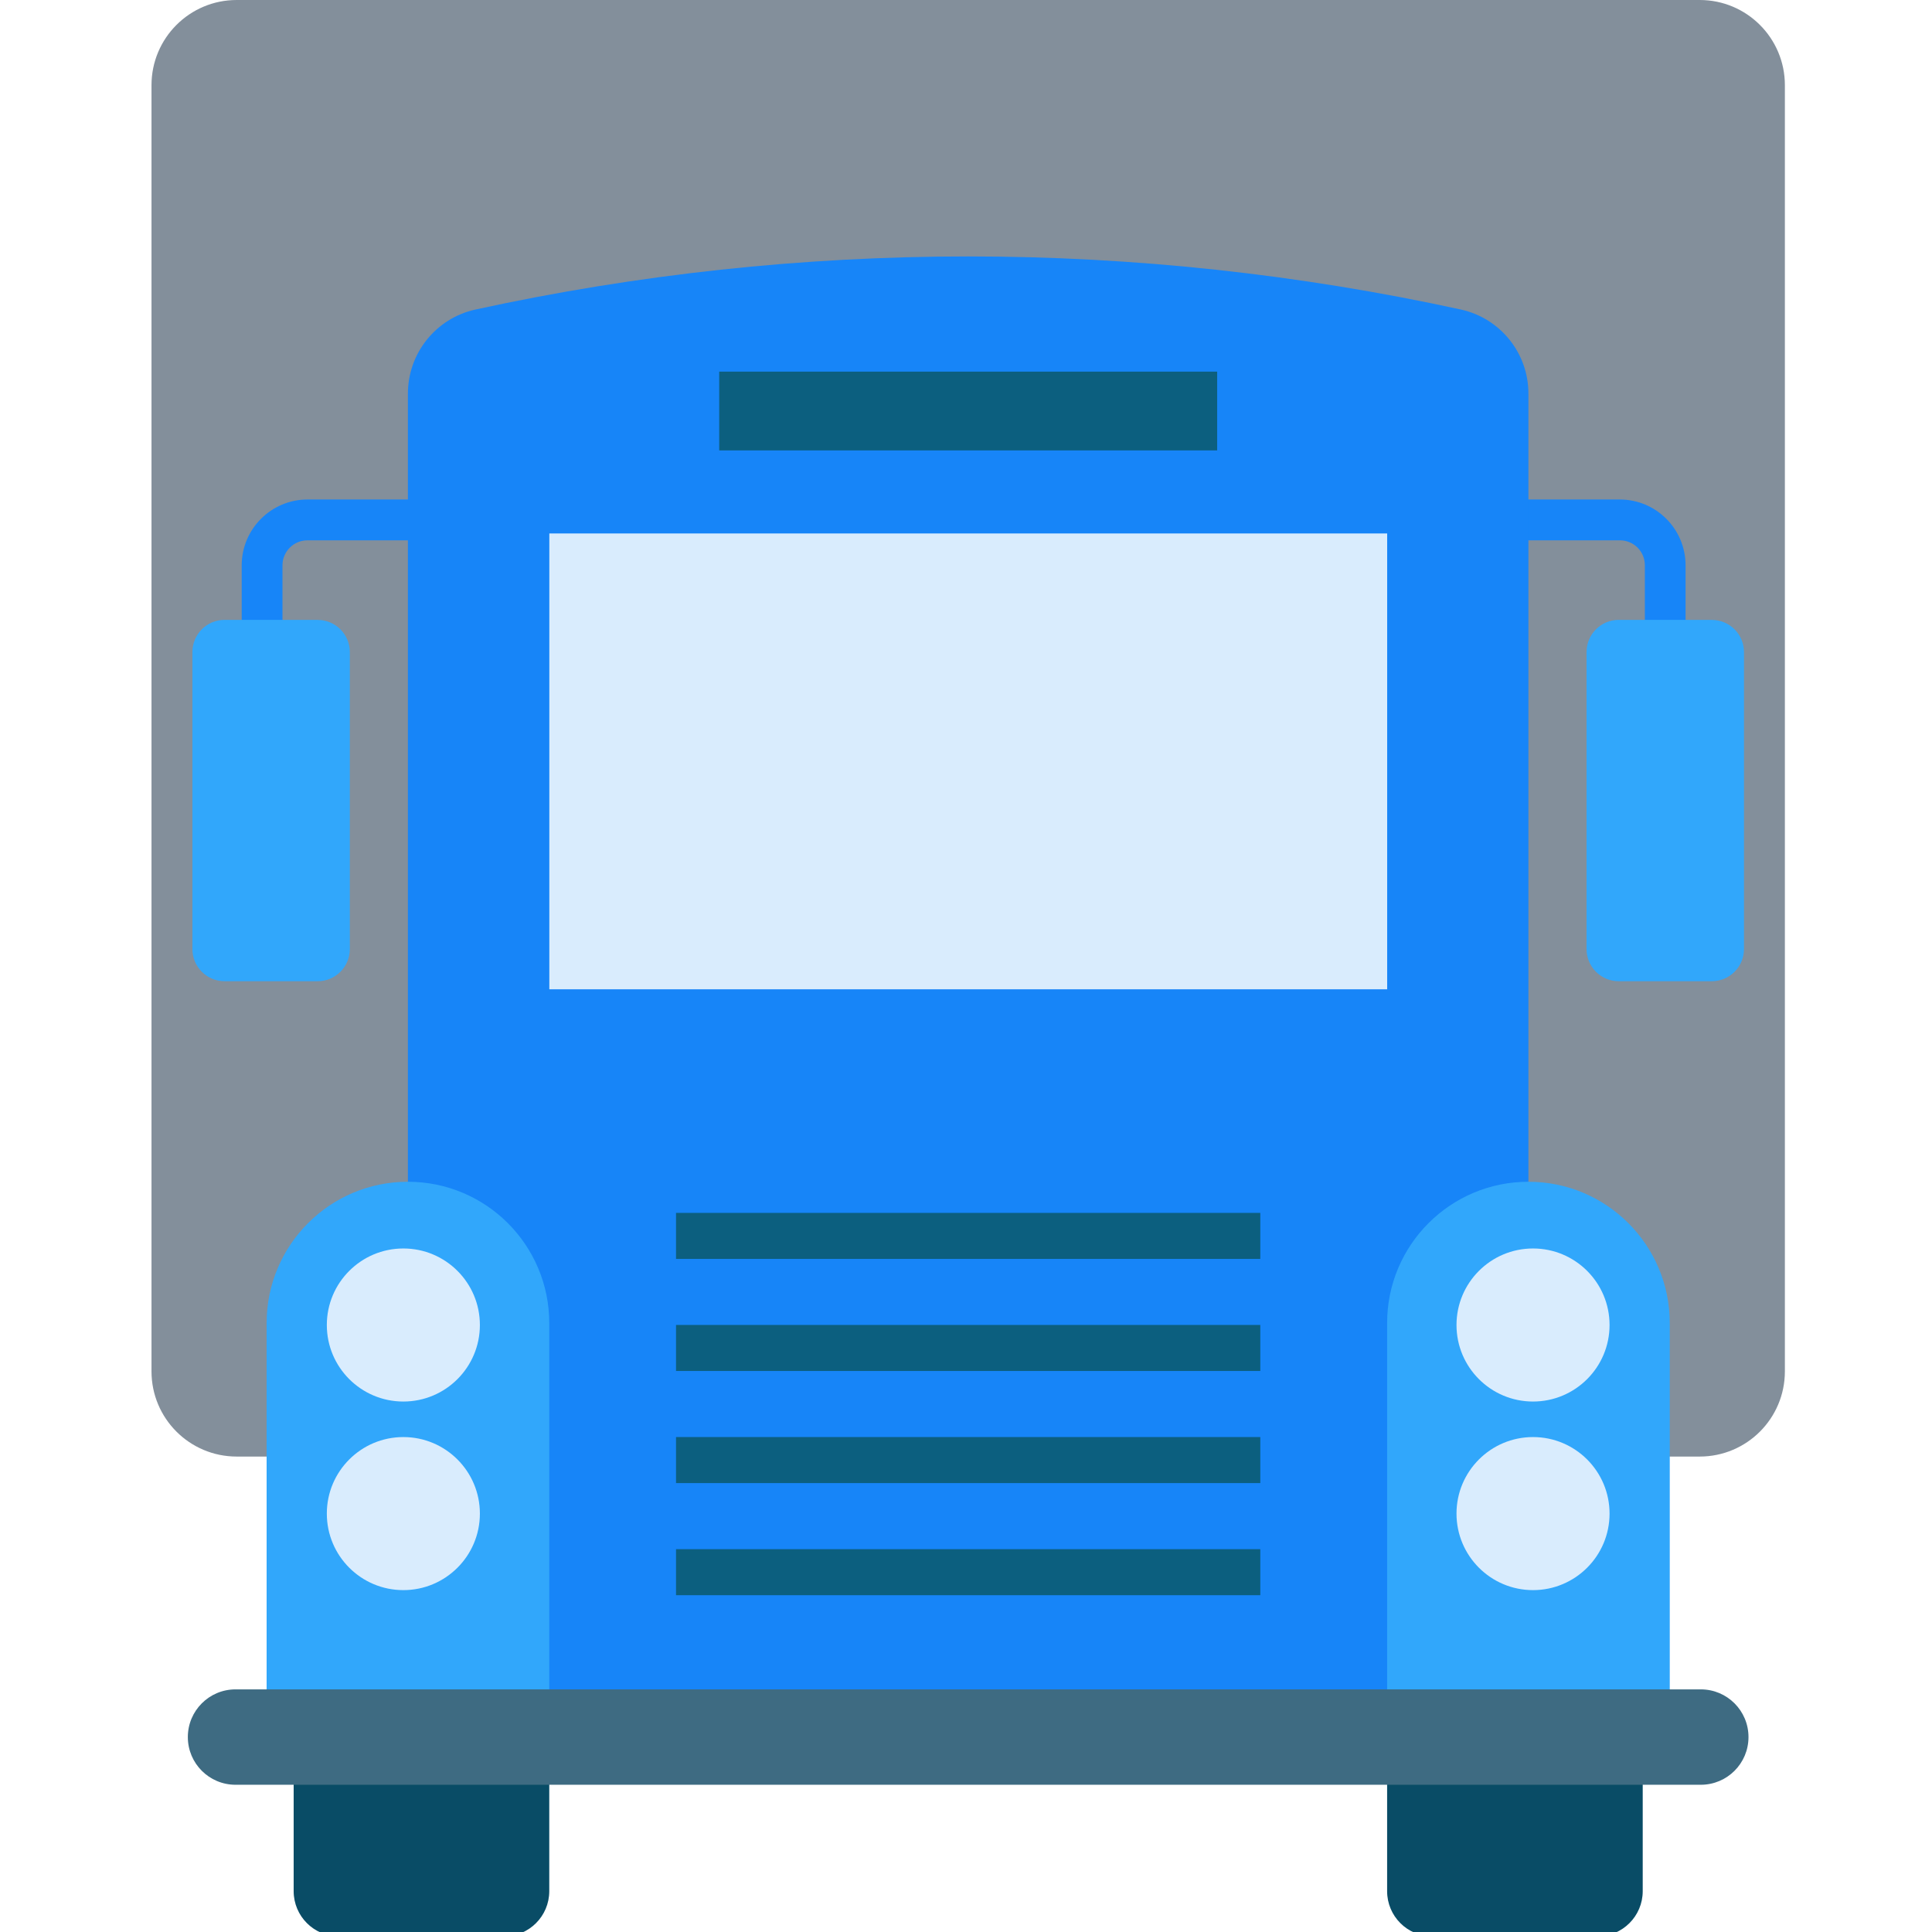
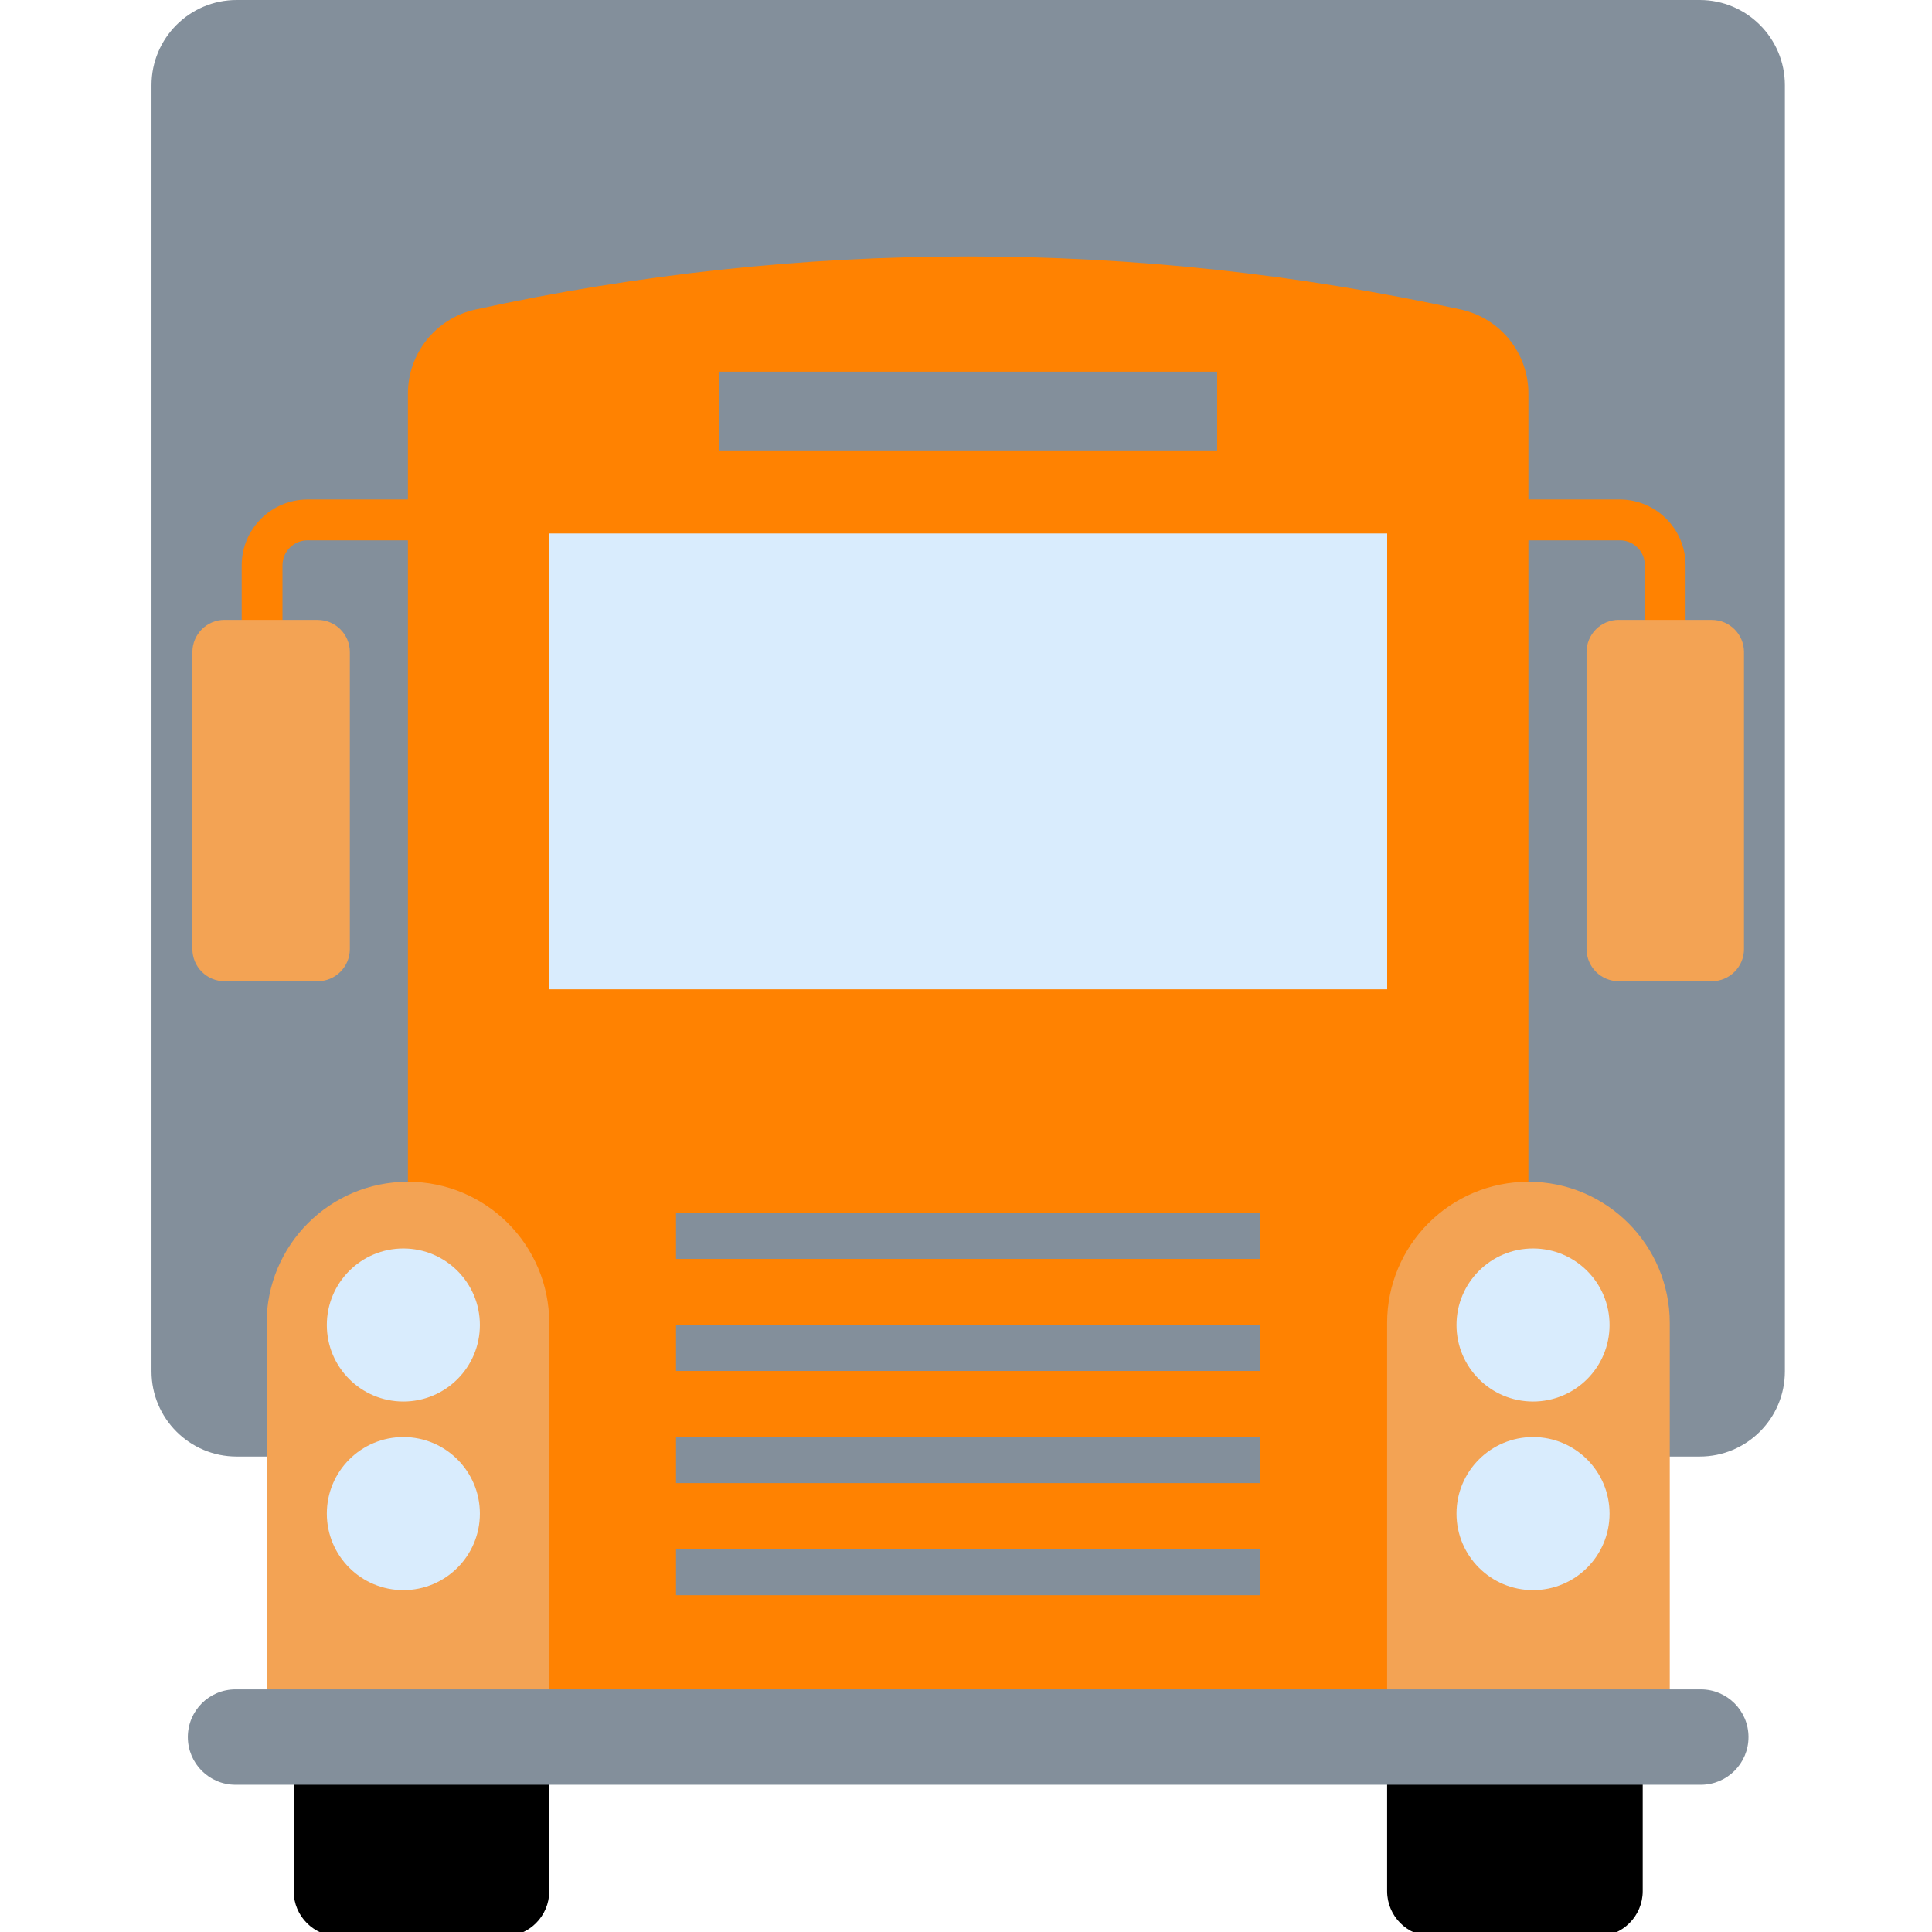
<svg xmlns="http://www.w3.org/2000/svg" viewBox="0 0 335 335" id="vector">
  <path id="path" d="M 41.04 0 L 294.72 0 C 302.88 0 309.49 6.61 309.49 14.77 L 309.49 237.79 C 309.49 245.95 302.88 252.56 294.72 252.56 L 41.04 252.56 C 32.88 252.56 26.27 245.95 26.27 237.79 L 26.27 14.77 C 26.27 6.61 32.88 0 41.04 0 Z" fill="#838f9b" />
-   <path id="path_1" d="M 48.98 133.52 L 41.91 133.52 L 41.91 97.99 C 41.93 91.71 47.03 86.62 53.31 86.61 L 280.89 86.61 C 287.17 86.63 292.25 91.71 292.27 97.99 L 292.27 130.11 L 285.21 130.11 L 285.21 97.99 C 285.2 95.61 283.27 93.69 280.89 93.69 L 53.31 93.69 C 50.92 93.69 48.99 95.63 48.98 98.01 Z" fill="#1785f8" />
-   <path id="path_2" d="M 280.68 107.49 L 296.82 107.49 C 299.9 107.49 302.4 109.99 302.4 113.07 L 302.4 164.56 C 302.4 167.64 299.9 170.14 296.82 170.14 L 280.68 170.14 C 277.6 170.14 275.1 167.64 275.1 164.56 L 275.1 113.07 C 275.1 109.98 277.6 107.48 280.68 107.48 Z" fill="#31a7fb" />
-   <path id="path_3" d="M 38.94 107.49 L 55.08 107.49 C 58.16 107.49 60.66 109.99 60.66 113.07 L 60.66 164.56 C 60.66 167.64 58.16 170.14 55.08 170.14 L 38.94 170.14 C 35.86 170.14 33.36 167.64 33.36 164.56 L 33.36 113.07 C 33.36 109.98 35.86 107.48 38.94 107.48 Z" fill="#31a7fb" />
-   <path id="path_4" d="M 248.36 250.88 L 277 250.88 C 281.33 250.88 284.84 254.39 284.84 258.72 L 284.84 327.92 C 284.84 332.25 281.32 335.76 277 335.76 L 248.36 335.76 C 244.03 335.76 240.52 332.25 240.52 327.92 L 240.52 258.72 C 240.52 254.39 244.03 250.88 248.36 250.88 Z" fill="#094c66" />
-   <path id="path_5" d="M 58.76 250.88 L 87.4 250.88 C 91.73 250.88 95.24 254.39 95.24 258.72 L 95.24 327.92 C 95.24 332.25 91.73 335.76 87.4 335.76 L 58.76 335.76 C 54.43 335.76 50.92 332.25 50.92 327.92 L 50.92 258.73 C 50.92 254.4 54.43 250.89 58.76 250.89 Z" fill="#094c66" />
-   <path id="path_6" d="M 253.4 53.69 C 197.05 41.39 138.71 41.39 82.36 53.69 C 75.54 55.23 70.71 61.3 70.73 68.29 L 70.73 303.13 L 265.02 303.13 L 265.02 68.29 C 265.05 61.3 260.21 55.23 253.39 53.69 Z" fill="#1785f8" />
-   <path id="path_7" d="M 265.03 204.91 C 251.49 204.91 240.52 215.88 240.52 229.42 L 240.52 303.12 L 289.53 303.12 L 289.53 229.42 C 289.53 215.89 278.56 204.91 265.03 204.91 Z" fill="#31a7fb" />
-   <path id="path_8" d="M 70.73 204.91 C 57.2 204.91 46.23 215.89 46.23 229.42 L 46.23 303.12 L 95.24 303.12 L 95.24 229.42 C 95.24 215.89 84.27 204.91 70.73 204.91 Z" fill="#31a7fb" />
-   <path id="path_9" d="M 117.22 210.31 L 218.53 210.31 L 218.53 218.29 L 117.22 218.29 Z" fill="#0c5f7f" />
-   <path id="path_10" d="M 117.22 229.74 L 218.53 229.74 L 218.53 237.72 L 117.22 237.72 Z" fill="#0c5f7f" />
-   <path id="path_11" d="M 117.22 249.18 L 218.53 249.18 L 218.53 257.16 L 117.22 257.16 Z" fill="#0c5f7f" />
-   <path id="path_12" d="M 117.22 268.62 L 218.53 268.62 L 218.53 276.6 L 117.22 276.6 Z" fill="#0c5f7f" />
-   <path id="path_13" d="M 294.91 292.93 L 40.84 292.93 C 36.27 292.93 32.57 296.63 32.57 301.2 C 32.57 305.77 36.27 309.47 40.84 309.47 L 294.91 309.47 C 299.48 309.47 303.18 305.77 303.18 301.2 C 303.18 296.63 299.48 292.93 294.91 292.93 Z" fill="#3e6b82" />
+   <path id="path_1" d="M 48.98 133.52 L 41.91 133.52 L 41.91 97.99 C 41.93 91.71 47.03 86.62 53.31 86.61 L 280.89 86.61 C 287.17 86.63 292.25 91.71 292.27 97.99 L 292.27 130.11 L 285.21 130.11 L 285.21 97.99 C 285.2 95.61 283.27 93.69 280.89 93.69 L 53.31 93.69 C 50.92 93.69 48.99 95.63 48.98 98.01 Z" fill="#ff8201" />
+   <path id="path_2" d="M 280.68 107.49 L 296.82 107.49 C 299.9 107.49 302.4 109.99 302.4 113.07 L 302.4 164.56 C 302.4 167.64 299.9 170.14 296.82 170.14 L 280.68 170.14 C 277.6 170.14 275.1 167.64 275.1 164.56 L 275.1 113.07 C 275.1 109.98 277.6 107.48 280.68 107.48 Z" fill="#f3a354" />
+   <path id="path_3" d="M 38.94 107.49 L 55.08 107.49 C 58.16 107.49 60.66 109.99 60.66 113.07 L 60.66 164.56 C 60.66 167.64 58.16 170.14 55.08 170.14 L 38.94 170.14 C 35.86 170.14 33.36 167.64 33.36 164.56 L 33.36 113.07 C 33.36 109.98 35.86 107.48 38.94 107.48 Z" fill="#f3a354" />
+   <path id="path_4" d="M 248.36 250.88 L 277 250.88 C 281.33 250.88 284.84 254.39 284.84 258.72 L 284.84 327.92 C 284.84 332.25 281.32 335.76 277 335.76 L 248.36 335.76 C 244.03 335.76 240.52 332.25 240.52 327.92 L 240.52 258.72 C 240.52 254.39 244.03 250.88 248.36 250.88 Z" fill="#000000" />
+   <path id="path_5" d="M 58.76 250.88 L 87.4 250.88 C 91.73 250.88 95.24 254.39 95.24 258.72 L 95.24 327.92 C 95.24 332.25 91.73 335.76 87.4 335.76 L 58.76 335.76 C 54.43 335.76 50.92 332.25 50.92 327.92 L 50.92 258.73 C 50.92 254.4 54.43 250.89 58.76 250.89 Z" fill="#000000" />
+   <path id="path_6" d="M 253.4 53.69 C 197.05 41.39 138.71 41.39 82.36 53.69 C 75.54 55.23 70.71 61.3 70.73 68.29 L 70.73 303.13 L 265.02 303.13 L 265.02 68.29 C 265.05 61.3 260.21 55.23 253.39 53.69 Z" fill="#ff8201" />
+   <path id="path_7" d="M 265.03 204.91 C 251.49 204.91 240.52 215.88 240.52 229.42 L 240.52 303.12 L 289.53 303.12 L 289.53 229.42 C 289.53 215.89 278.56 204.91 265.03 204.91 Z" fill="#f3a354" />
+   <path id="path_8" d="M 70.73 204.91 C 57.2 204.91 46.23 215.89 46.23 229.42 L 46.23 303.12 L 95.24 303.12 L 95.24 229.42 C 95.24 215.89 84.27 204.91 70.73 204.91 Z" fill="#f3a354" />
+   <path id="path_9" d="M 117.22 210.31 L 218.53 210.31 L 218.53 218.29 L 117.22 218.29 Z" fill="#838f9b" />
+   <path id="path_10" d="M 117.22 229.74 L 218.53 229.74 L 218.53 237.72 L 117.22 237.72 Z" fill="#838f9b" />
+   <path id="path_11" d="M 117.22 249.18 L 218.53 249.18 L 218.53 257.16 L 117.22 257.16 Z" fill="#838f9b" />
+   <path id="path_12" d="M 117.22 268.62 L 218.53 268.62 L 218.53 276.6 L 117.22 276.6 Z" fill="#838f9b" />
+   <path id="path_13" d="M 294.91 292.93 L 40.84 292.93 C 36.27 292.93 32.57 296.63 32.57 301.2 C 32.57 305.77 36.27 309.47 40.84 309.47 L 294.91 309.47 C 299.48 309.47 303.18 305.77 303.18 301.2 C 303.18 296.63 299.48 292.93 294.91 292.93 Z" fill="#838f9b" />
  <path id="path_14" d="M 95.25 92.5 L 240.53 92.5 L 240.53 171.54 L 95.25 171.54 Z" fill="#d9ecfd" />
-   <path id="path_15" d="M 124.71 64.44 L 211.05 64.44 L 211.05 78.1 L 124.71 78.1 Z" fill="#0c5f7f" />
+   <path id="path_15" d="M 124.71 64.44 L 211.05 64.44 L 211.05 78.1 L 124.71 78.1 Z" fill="#838f9b" />
  <path id="path_16" d="M 265.82 216.48 C 258.49 216.48 252.55 222.42 252.55 229.75 C 252.55 237.08 258.49 243.02 265.82 243.02 C 273.15 243.02 279.09 237.08 279.09 229.75 C 279.09 222.42 273.15 216.48 265.82 216.48 Z" fill="#d9ecfd" />
  <path id="path_17" d="M 69.94 216.48 C 62.61 216.48 56.67 222.42 56.67 229.75 C 56.67 237.08 62.61 243.02 69.94 243.02 C 77.27 243.02 83.21 237.08 83.21 229.75 C 83.21 222.42 77.27 216.48 69.94 216.48 Z" fill="#d9ecfd" />
  <path id="path_18" d="M 265.82 249.18 C 258.49 249.18 252.55 255.12 252.55 262.45 C 252.55 269.78 258.49 275.72 265.82 275.72 C 273.15 275.72 279.09 269.78 279.09 262.45 C 279.09 255.12 273.15 249.18 265.82 249.18 Z" fill="#d9ecfd" />
  <path id="path_19" d="M 69.94 249.18 C 62.61 249.18 56.67 255.12 56.67 262.45 C 56.67 269.78 62.61 275.72 69.94 275.72 C 77.27 275.72 83.21 269.78 83.21 262.45 C 83.21 255.12 77.27 249.18 69.94 249.18 Z" fill="#d9ecfd" />
</svg>
